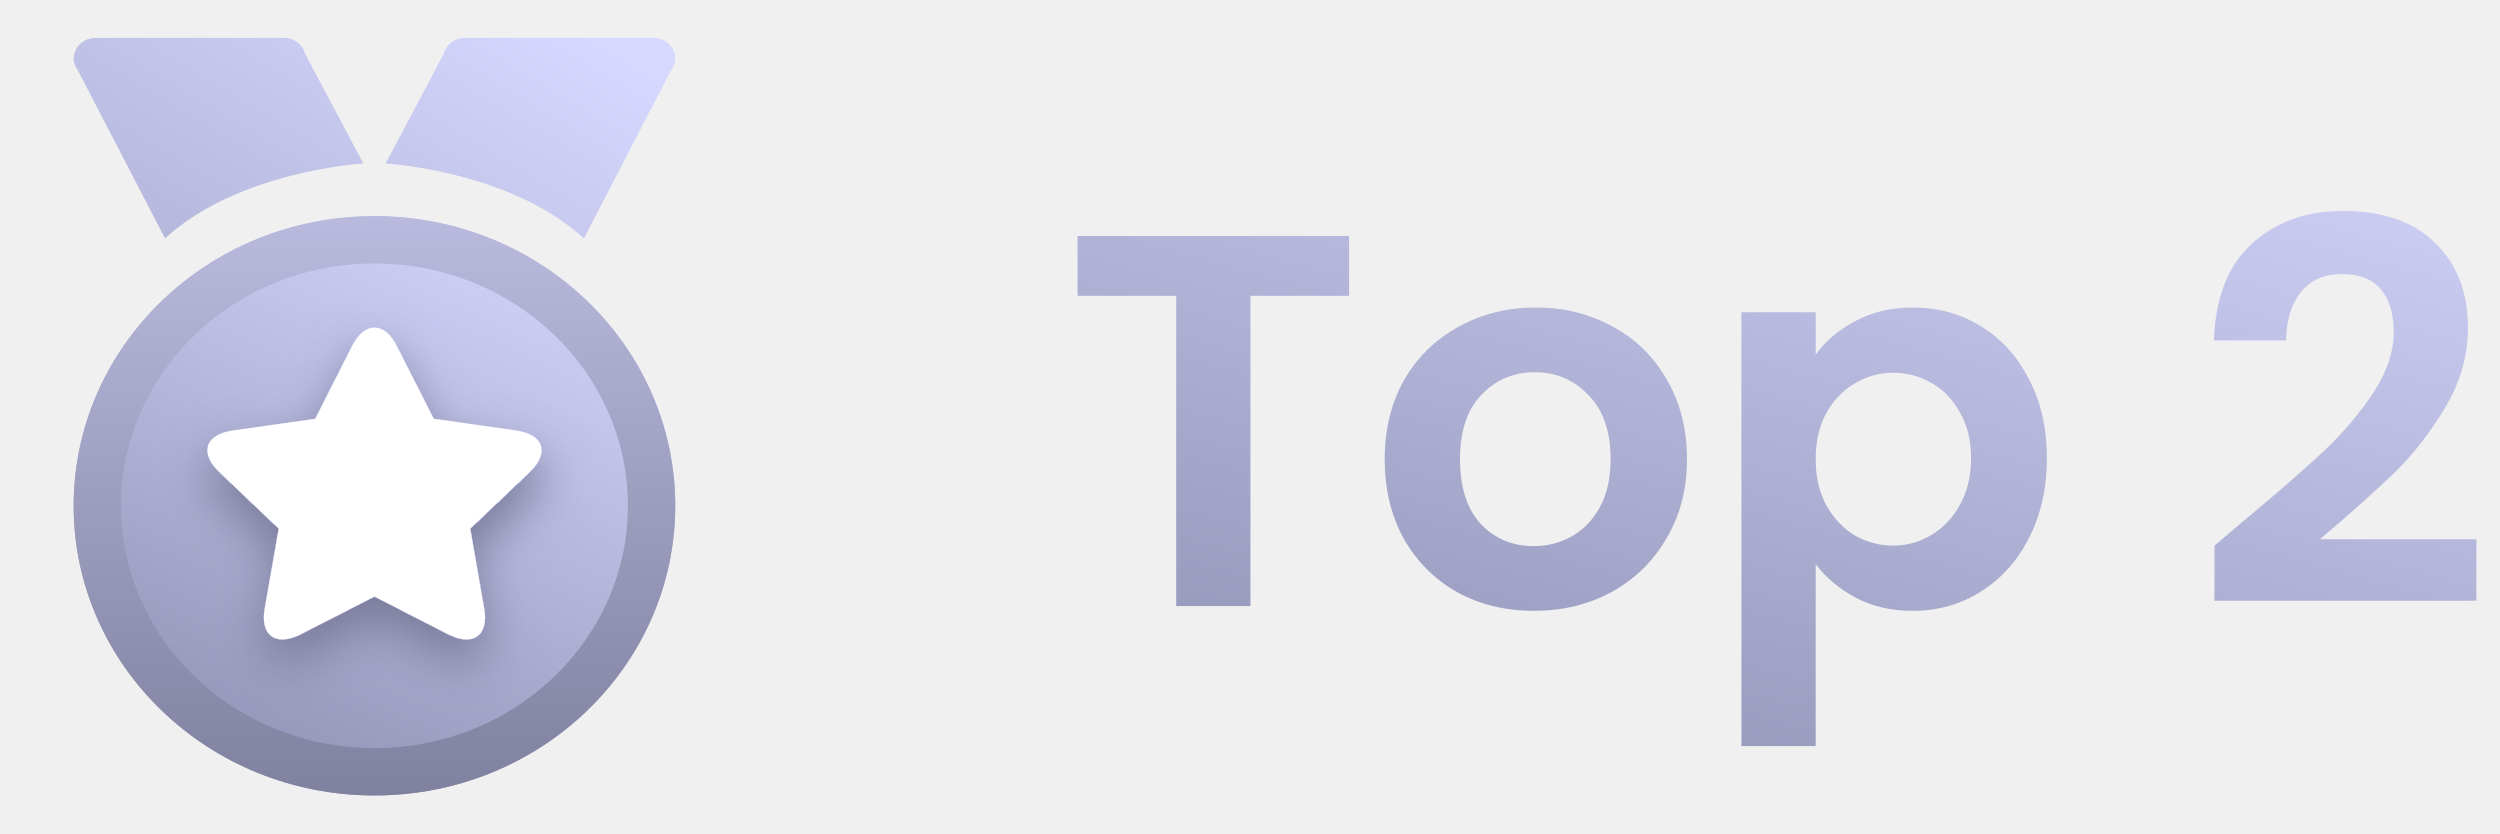
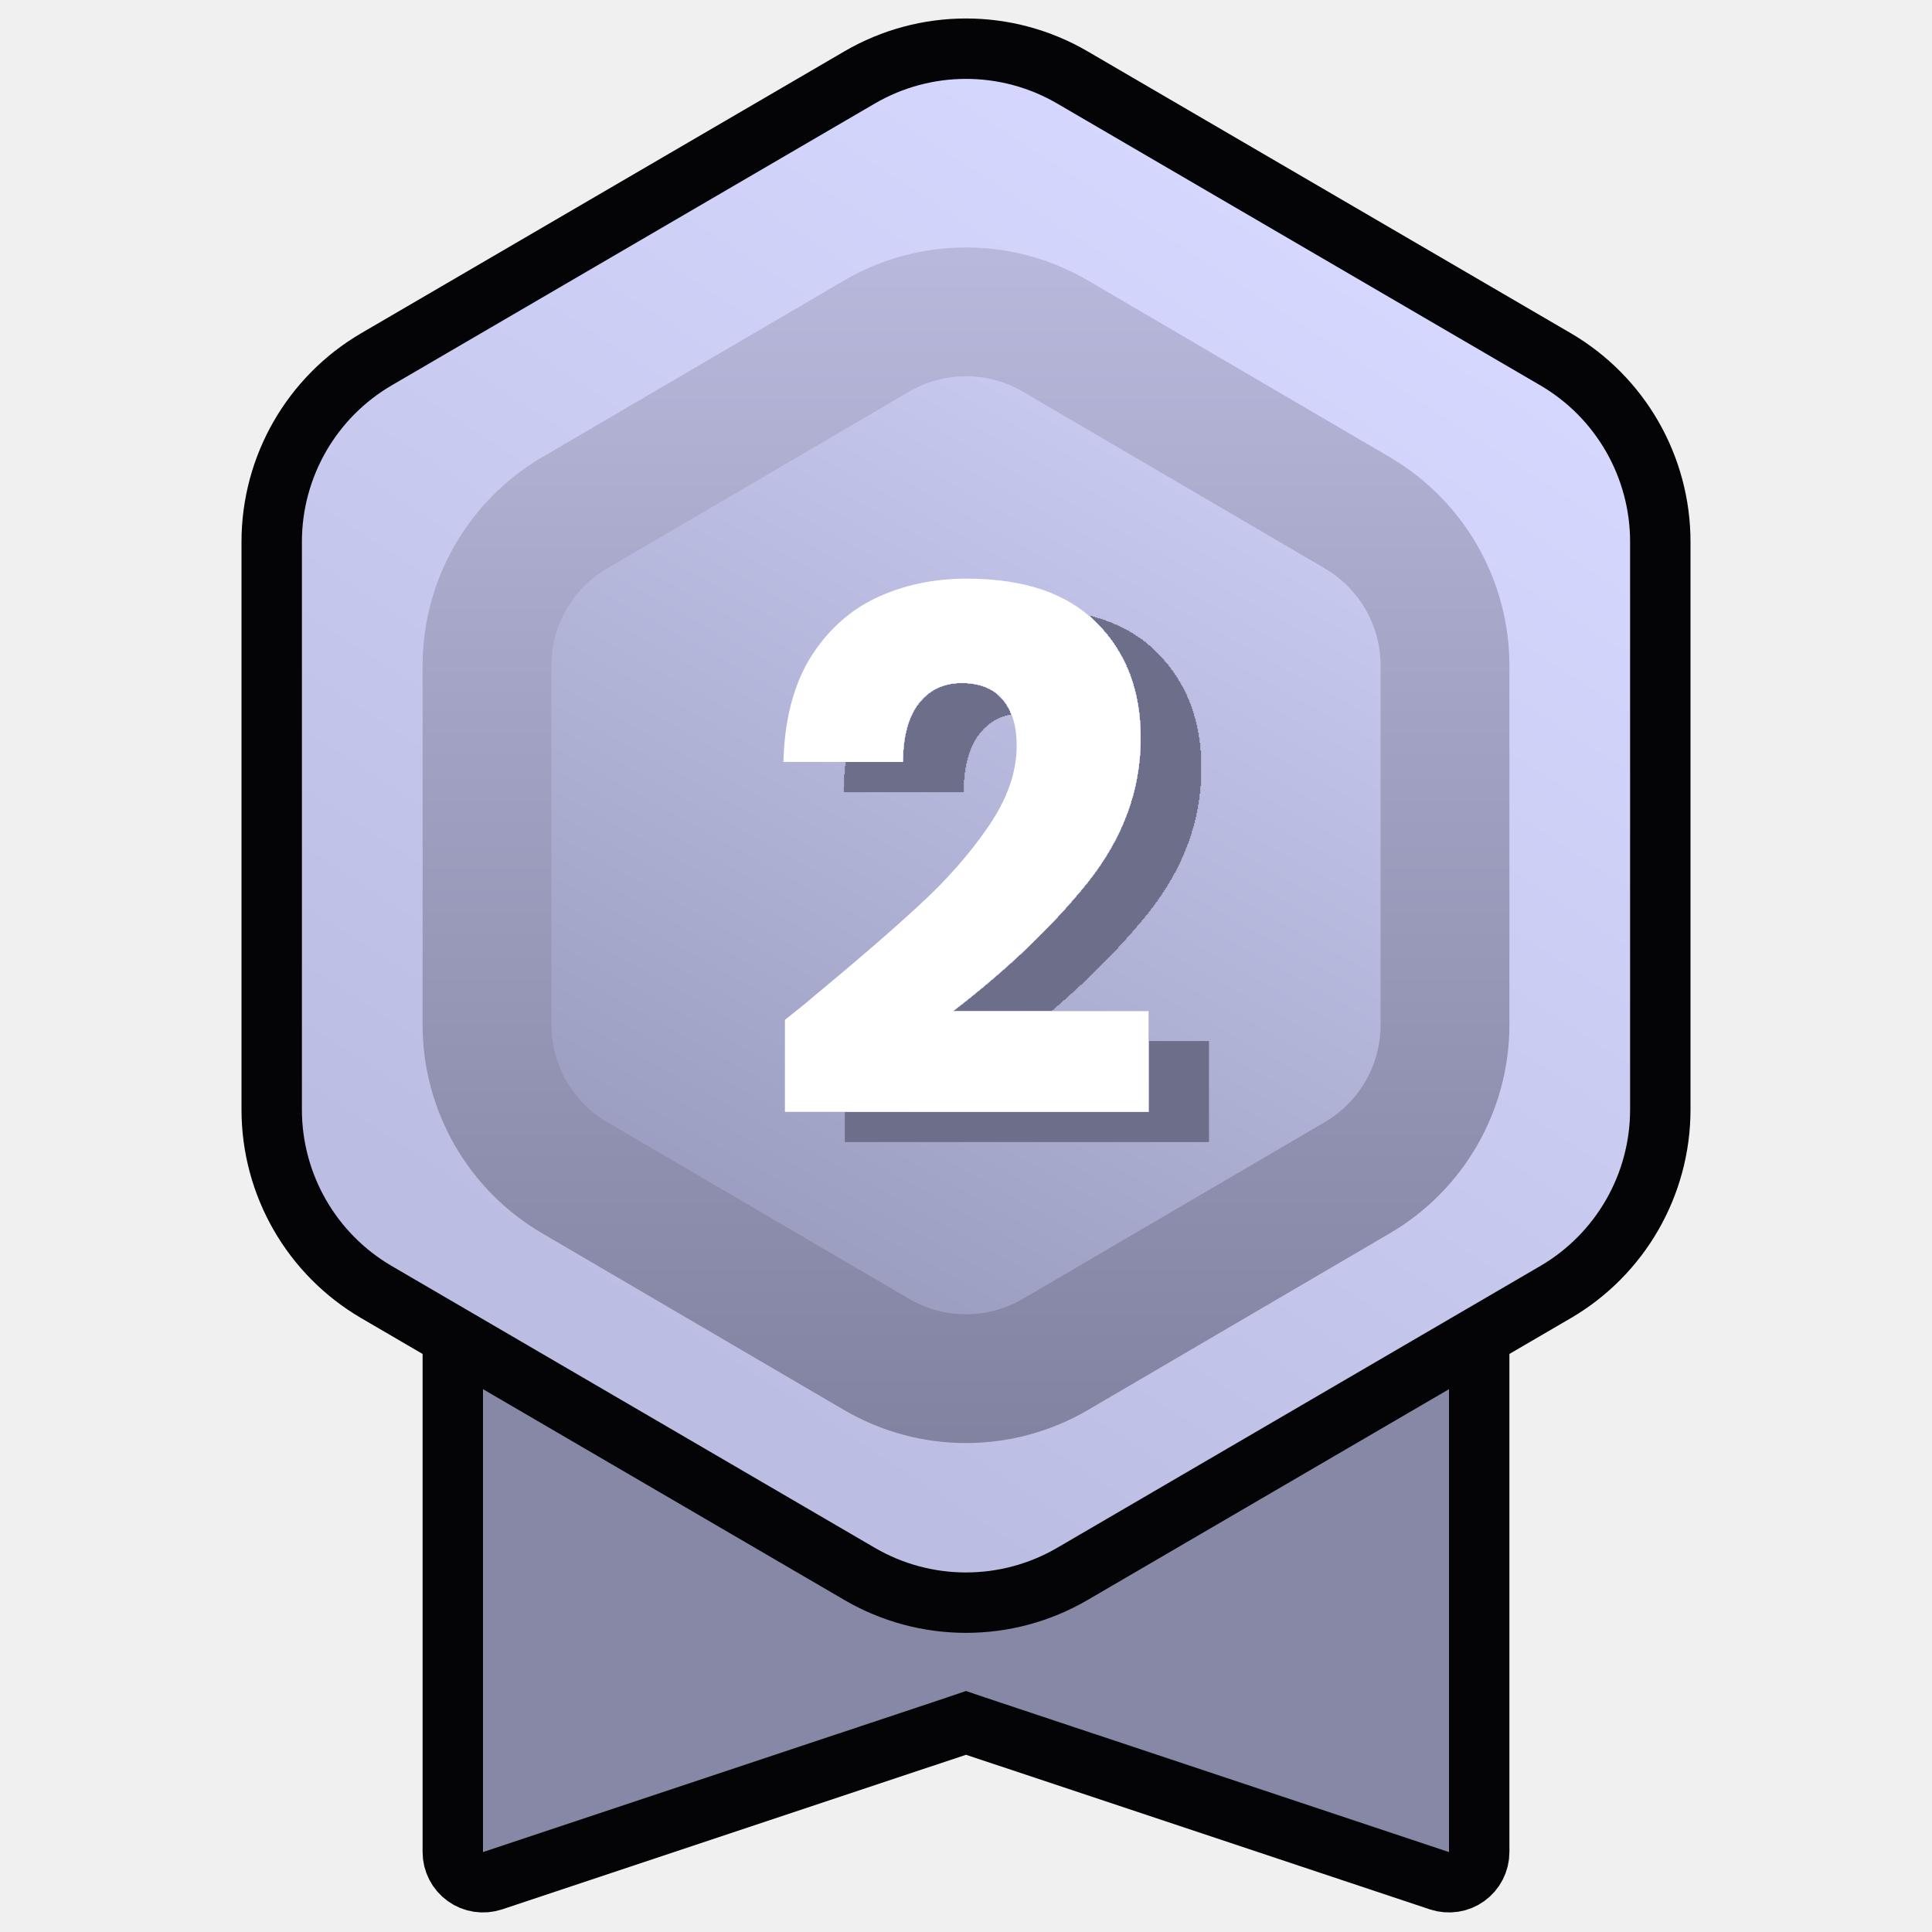
- <svg xmlns="http://www.w3.org/2000/svg" width="66" height="22" viewBox="0 0 66 22" fill="none">
-   <g clip-path="url(#clip0_27740_14729)">
-     <path d="M9.886 5.706C5.5 5.706 1.945 9.13 1.945 13.353C1.945 17.577 5.5 21 9.886 21C14.271 21 17.827 17.576 17.827 13.353C17.827 9.129 14.271 5.706 9.886 5.706ZM13.983 12.46L12.412 13.955L12.783 16.066C12.908 16.774 12.493 17.084 11.827 16.743L9.886 15.747L7.943 16.743C7.291 17.078 6.861 16.789 6.988 16.066L7.359 13.955L5.787 12.46C5.26 11.958 5.409 11.47 6.152 11.364L8.324 11.056L9.295 9.136C9.621 8.491 10.143 8.478 10.476 9.136L11.447 11.056L13.618 11.364C14.348 11.467 14.521 11.948 13.983 12.46ZM17.25 1H12.265C11.995 1 11.78 1.18 11.717 1.418L10.18 4.316C10.18 4.316 13.47 4.505 15.415 6.294L17.71 1.866C17.783 1.777 17.824 1.666 17.827 1.551C17.827 1.247 17.569 1 17.25 1ZM9.592 4.316L8.054 1.418C8.022 1.298 7.951 1.191 7.852 1.116C7.753 1.04 7.631 0.999 7.507 1H2.521C2.202 1 1.945 1.247 1.945 1.551C1.945 1.671 1.993 1.776 2.061 1.866L4.357 6.294C6.301 4.505 9.592 4.316 9.592 4.316Z" fill="url(#paint0_linear_27740_14729)" />
-     <path d="M2.57 13.353C2.57 9.497 5.823 6.331 9.886 6.331C13.948 6.331 17.202 9.497 17.202 13.353C17.202 17.209 13.948 20.375 9.886 20.375C5.823 20.375 2.57 17.209 2.57 13.353Z" fill="url(#paint1_linear_27740_14729)" stroke="url(#paint2_linear_27740_14729)" stroke-width="1.25" />
-     <g filter="url(#filter0_d_27740_14729)">
-       <path d="M13.984 12.46L12.412 13.955L12.783 16.066C12.908 16.774 12.493 17.084 11.828 16.743L9.886 15.747L7.943 16.743C7.291 17.078 6.861 16.789 6.988 16.066L7.359 13.955L5.788 12.46C5.26 11.958 5.409 11.469 6.153 11.364L8.324 11.056L9.295 9.136C9.621 8.491 10.144 8.478 10.476 9.136L11.448 11.056L13.619 11.364C14.348 11.467 14.521 11.948 13.984 12.46Z" fill="white" />
+ <svg xmlns="http://www.w3.org/2000/svg" width="30" height="30" viewBox="0 0 30 30" fill="none">
+   <g clip-path="url(#clip0_28548_163485)">
+     <g clip-path="url(#clip1_28548_163485)">
+       <path d="M15.148 26.803L15 26.753L14.852 26.803L7.648 29.204C7.648 29.204 7.648 29.204 7.648 29.204C7.578 29.227 7.503 29.233 7.429 29.222C7.356 29.211 7.286 29.183 7.226 29.139C7.166 29.096 7.117 29.039 7.083 28.973C7.049 28.907 7.031 28.834 7.031 28.759V20.216H22.969V28.759C22.969 28.834 22.951 28.907 22.917 28.973C22.883 29.039 22.834 29.096 22.774 29.139C22.714 29.183 22.644 29.211 22.571 29.222C22.497 29.233 22.422 29.227 22.352 29.204C22.352 29.204 22.352 29.204 22.352 29.204L15.148 26.803Z" fill="#8788A6" stroke="#040406" stroke-width="0.938" />
+       <path d="M16.653 1.203L24.153 5.578C25.161 6.166 25.781 7.246 25.781 8.413V17.23C25.781 18.397 25.161 19.476 24.153 20.064L16.653 24.439C15.632 25.035 14.368 25.035 13.347 24.439L5.847 20.064C4.839 19.476 4.219 18.397 4.219 17.23V8.413C4.219 7.246 4.839 6.166 5.847 5.578L13.347 1.203C14.368 0.607 15.632 0.607 16.653 1.203Z" fill="url(#paint0_linear_28548_163485)" stroke="#040406" stroke-width="0.938" />
+       <path d="M16.389 5.219L21.077 7.963C21.919 8.457 22.438 9.36 22.438 10.336V15.914C22.438 16.89 21.919 17.794 21.077 18.287L16.389 21.031C15.531 21.533 14.469 21.533 13.611 21.031L8.923 18.287C8.08 17.794 7.562 16.89 7.562 15.914V10.336C7.562 9.36 8.08 8.457 8.923 7.963L13.611 5.219C14.469 4.717 15.531 4.717 16.389 5.219Z" fill="url(#paint1_linear_28548_163485)" stroke="url(#paint2_linear_28548_163485)" stroke-width="2" />
+       <g filter="url(#filter0_d_28548_163485)">
+         <path d="M12.188 15.836C12.443 15.634 12.559 15.54 12.536 15.555C13.271 14.947 13.849 14.449 14.269 14.059C14.696 13.669 15.056 13.26 15.349 12.832C15.641 12.405 15.787 11.989 15.787 11.584C15.787 11.276 15.716 11.036 15.574 10.864C15.431 10.691 15.217 10.605 14.932 10.605C14.648 10.605 14.422 10.714 14.258 10.931C14.1 11.141 14.021 11.441 14.021 11.831H12.165C12.18 11.194 12.315 10.661 12.57 10.234C12.832 9.806 13.174 9.491 13.594 9.289C14.021 9.086 14.494 8.985 15.011 8.985C15.904 8.985 16.575 9.214 17.025 9.671C17.483 10.129 17.711 10.725 17.711 11.46C17.711 12.262 17.438 13.009 16.89 13.699C16.343 14.381 15.645 15.049 14.797 15.701H17.835V17.265H12.188V15.836Z" fill="white" />
+       </g>
    </g>
  </g>
-   <path d="M35.616 6.228V7.81H33.012V16H31.052V7.81H28.448V6.228H35.616ZM40.49 16.126C39.743 16.126 39.071 15.963 38.474 15.636C37.877 15.3 37.405 14.829 37.06 14.222C36.724 13.615 36.556 12.915 36.556 12.122C36.556 11.329 36.729 10.629 37.074 10.022C37.429 9.415 37.909 8.949 38.516 8.622C39.123 8.286 39.799 8.118 40.546 8.118C41.293 8.118 41.969 8.286 42.576 8.622C43.183 8.949 43.659 9.415 44.004 10.022C44.359 10.629 44.536 11.329 44.536 12.122C44.536 12.915 44.354 13.615 43.99 14.222C43.635 14.829 43.15 15.3 42.534 15.636C41.927 15.963 41.246 16.126 40.49 16.126ZM40.49 14.418C40.845 14.418 41.176 14.334 41.484 14.166C41.801 13.989 42.053 13.727 42.24 13.382C42.427 13.037 42.52 12.617 42.52 12.122C42.52 11.385 42.324 10.82 41.932 10.428C41.549 10.027 41.078 9.826 40.518 9.826C39.958 9.826 39.487 10.027 39.104 10.428C38.731 10.82 38.544 11.385 38.544 12.122C38.544 12.859 38.726 13.429 39.09 13.83C39.463 14.222 39.93 14.418 40.49 14.418ZM47.934 9.364C48.186 9.009 48.531 8.715 48.97 8.482C49.418 8.239 49.926 8.118 50.496 8.118C51.158 8.118 51.756 8.281 52.288 8.608C52.829 8.935 53.254 9.401 53.562 10.008C53.879 10.605 54.038 11.301 54.038 12.094C54.038 12.887 53.879 13.592 53.562 14.208C53.254 14.815 52.829 15.286 52.288 15.622C51.756 15.958 51.158 16.126 50.496 16.126C49.926 16.126 49.422 16.009 48.984 15.776C48.554 15.543 48.205 15.249 47.934 14.894V19.696H45.974V8.244H47.934V9.364ZM52.036 12.094C52.036 11.627 51.938 11.226 51.742 10.89C51.555 10.545 51.303 10.283 50.986 10.106C50.678 9.929 50.342 9.84 49.978 9.84C49.623 9.84 49.287 9.933 48.97 10.12C48.662 10.297 48.41 10.559 48.214 10.904C48.027 11.249 47.934 11.655 47.934 12.122C47.934 12.589 48.027 12.995 48.214 13.34C48.41 13.685 48.662 13.951 48.97 14.138C49.287 14.315 49.623 14.404 49.978 14.404C50.342 14.404 50.678 14.311 50.986 14.124C51.303 13.937 51.555 13.671 51.742 13.326C51.938 12.981 52.036 12.57 52.036 12.094ZM59.19 13.788C60.086 13.041 60.8 12.421 61.332 11.926C61.864 11.422 62.307 10.899 62.662 10.358C63.017 9.817 63.194 9.285 63.194 8.762C63.194 8.286 63.082 7.913 62.858 7.642C62.634 7.371 62.289 7.236 61.822 7.236C61.355 7.236 60.996 7.395 60.744 7.712C60.492 8.02 60.361 8.445 60.352 8.986H58.448C58.485 7.866 58.817 7.017 59.442 6.438C60.077 5.859 60.879 5.57 61.85 5.57C62.914 5.57 63.731 5.855 64.3 6.424C64.869 6.984 65.154 7.726 65.154 8.65C65.154 9.378 64.958 10.073 64.566 10.736C64.174 11.399 63.726 11.977 63.222 12.472C62.718 12.957 62.06 13.545 61.248 14.236H65.378V15.86H58.462V14.404L59.19 13.788Z" fill="url(#paint3_linear_27740_14729)" />
  <defs>
-     <filter id="filter0_d_27740_14729" x="4.224" y="8.022" width="11.324" height="10.735" filterUnits="userSpaceOnUse" color-interpolation-filters="sRGB">
+     <filter id="filter0_d_28548_163485" x="12.165" y="8.985" width="6.608" height="8.749" filterUnits="userSpaceOnUse" color-interpolation-filters="sRGB">
      <feFlood flood-opacity="0" result="BackgroundImageFix" />
      <feColorMatrix in="SourceAlpha" type="matrix" values="0 0 0 0 0 0 0 0 0 0 0 0 0 0 0 0 0 0 127 0" result="hardAlpha" />
-       <feOffset dy="0.625" />
-       <feGaussianBlur stdDeviation="0.625" />
+       <feOffset dx="0.938" dy="0.469" />
      <feComposite in2="hardAlpha" operator="out" />
-       <feColorMatrix type="matrix" values="0 0 0 0 0.482 0 0 0 0 0.486 0 0 0 0 0.61 0 0 0 1 0" />
-       <feBlend mode="normal" in2="BackgroundImageFix" result="effect1_dropShadow_27740_14729" />
-       <feBlend mode="normal" in="SourceGraphic" in2="effect1_dropShadow_27740_14729" result="shape" />
+       <feColorMatrix type="matrix" values="0 0 0 0 0.429 0 0 0 0 0.433 0 0 0 0 0.541 0 0 0 1 0" />
+       <feBlend mode="normal" in2="BackgroundImageFix" result="effect1_dropShadow_28548_163485" />
+       <feBlend mode="normal" in="SourceGraphic" in2="effect1_dropShadow_28548_163485" result="shape" />
    </filter>
-     <linearGradient id="paint0_linear_27740_14729" x1="15.625" y1="1" x2="5" y2="18.812" gradientUnits="userSpaceOnUse">
+     <linearGradient id="paint0_linear_28548_163485" x1="21.337" y1="3.504" x2="10.129" y2="20.747" gradientUnits="userSpaceOnUse">
+       <stop stop-color="#D6D8FF" />
+       <stop offset="1" stop-color="#BBBDE2" />
+     </linearGradient>
+     <linearGradient id="paint1_linear_28548_163485" x1="21.098" y1="3.247" x2="10.981" y2="21.492" gradientUnits="userSpaceOnUse">
      <stop stop-color="#D6D8FF" />
      <stop offset="1" stop-color="#9496B8" />
    </linearGradient>
-     <linearGradient id="paint1_linear_27740_14729" x1="15.624" y1="5.706" x2="8.651" y2="20.993" gradientUnits="userSpaceOnUse">
-       <stop stop-color="#D6D8FF" />
-       <stop offset="1" stop-color="#9496B8" />
-     </linearGradient>
-     <linearGradient id="paint2_linear_27740_14729" x1="9.886" y1="5.706" x2="9.886" y2="21" gradientUnits="userSpaceOnUse">
+     <linearGradient id="paint2_linear_28548_163485" x1="15" y1="3.248" x2="15" y2="23.003" gradientUnits="userSpaceOnUse">
      <stop stop-color="#B9BADD" />
      <stop offset="1" stop-color="#80819F" />
    </linearGradient>
-     <linearGradient id="paint3_linear_27740_14729" x1="60.731" y1="-0" x2="53.955" y2="24.707" gradientUnits="userSpaceOnUse">
-       <stop stop-color="#D6D8FF" />
-       <stop offset="1" stop-color="#9496B8" />
-     </linearGradient>
-     <clipPath id="clip0_27740_14729">
-       <rect width="20" height="20" fill="white" transform="translate(0 1)" />
+     <clipPath id="clip0_28548_163485">
+       <rect width="30" height="30" fill="white" />
+     </clipPath>
+     <clipPath id="clip1_28548_163485">
+       <rect width="22.5" height="30" fill="white" transform="translate(3.75)" />
    </clipPath>
  </defs>
</svg>
